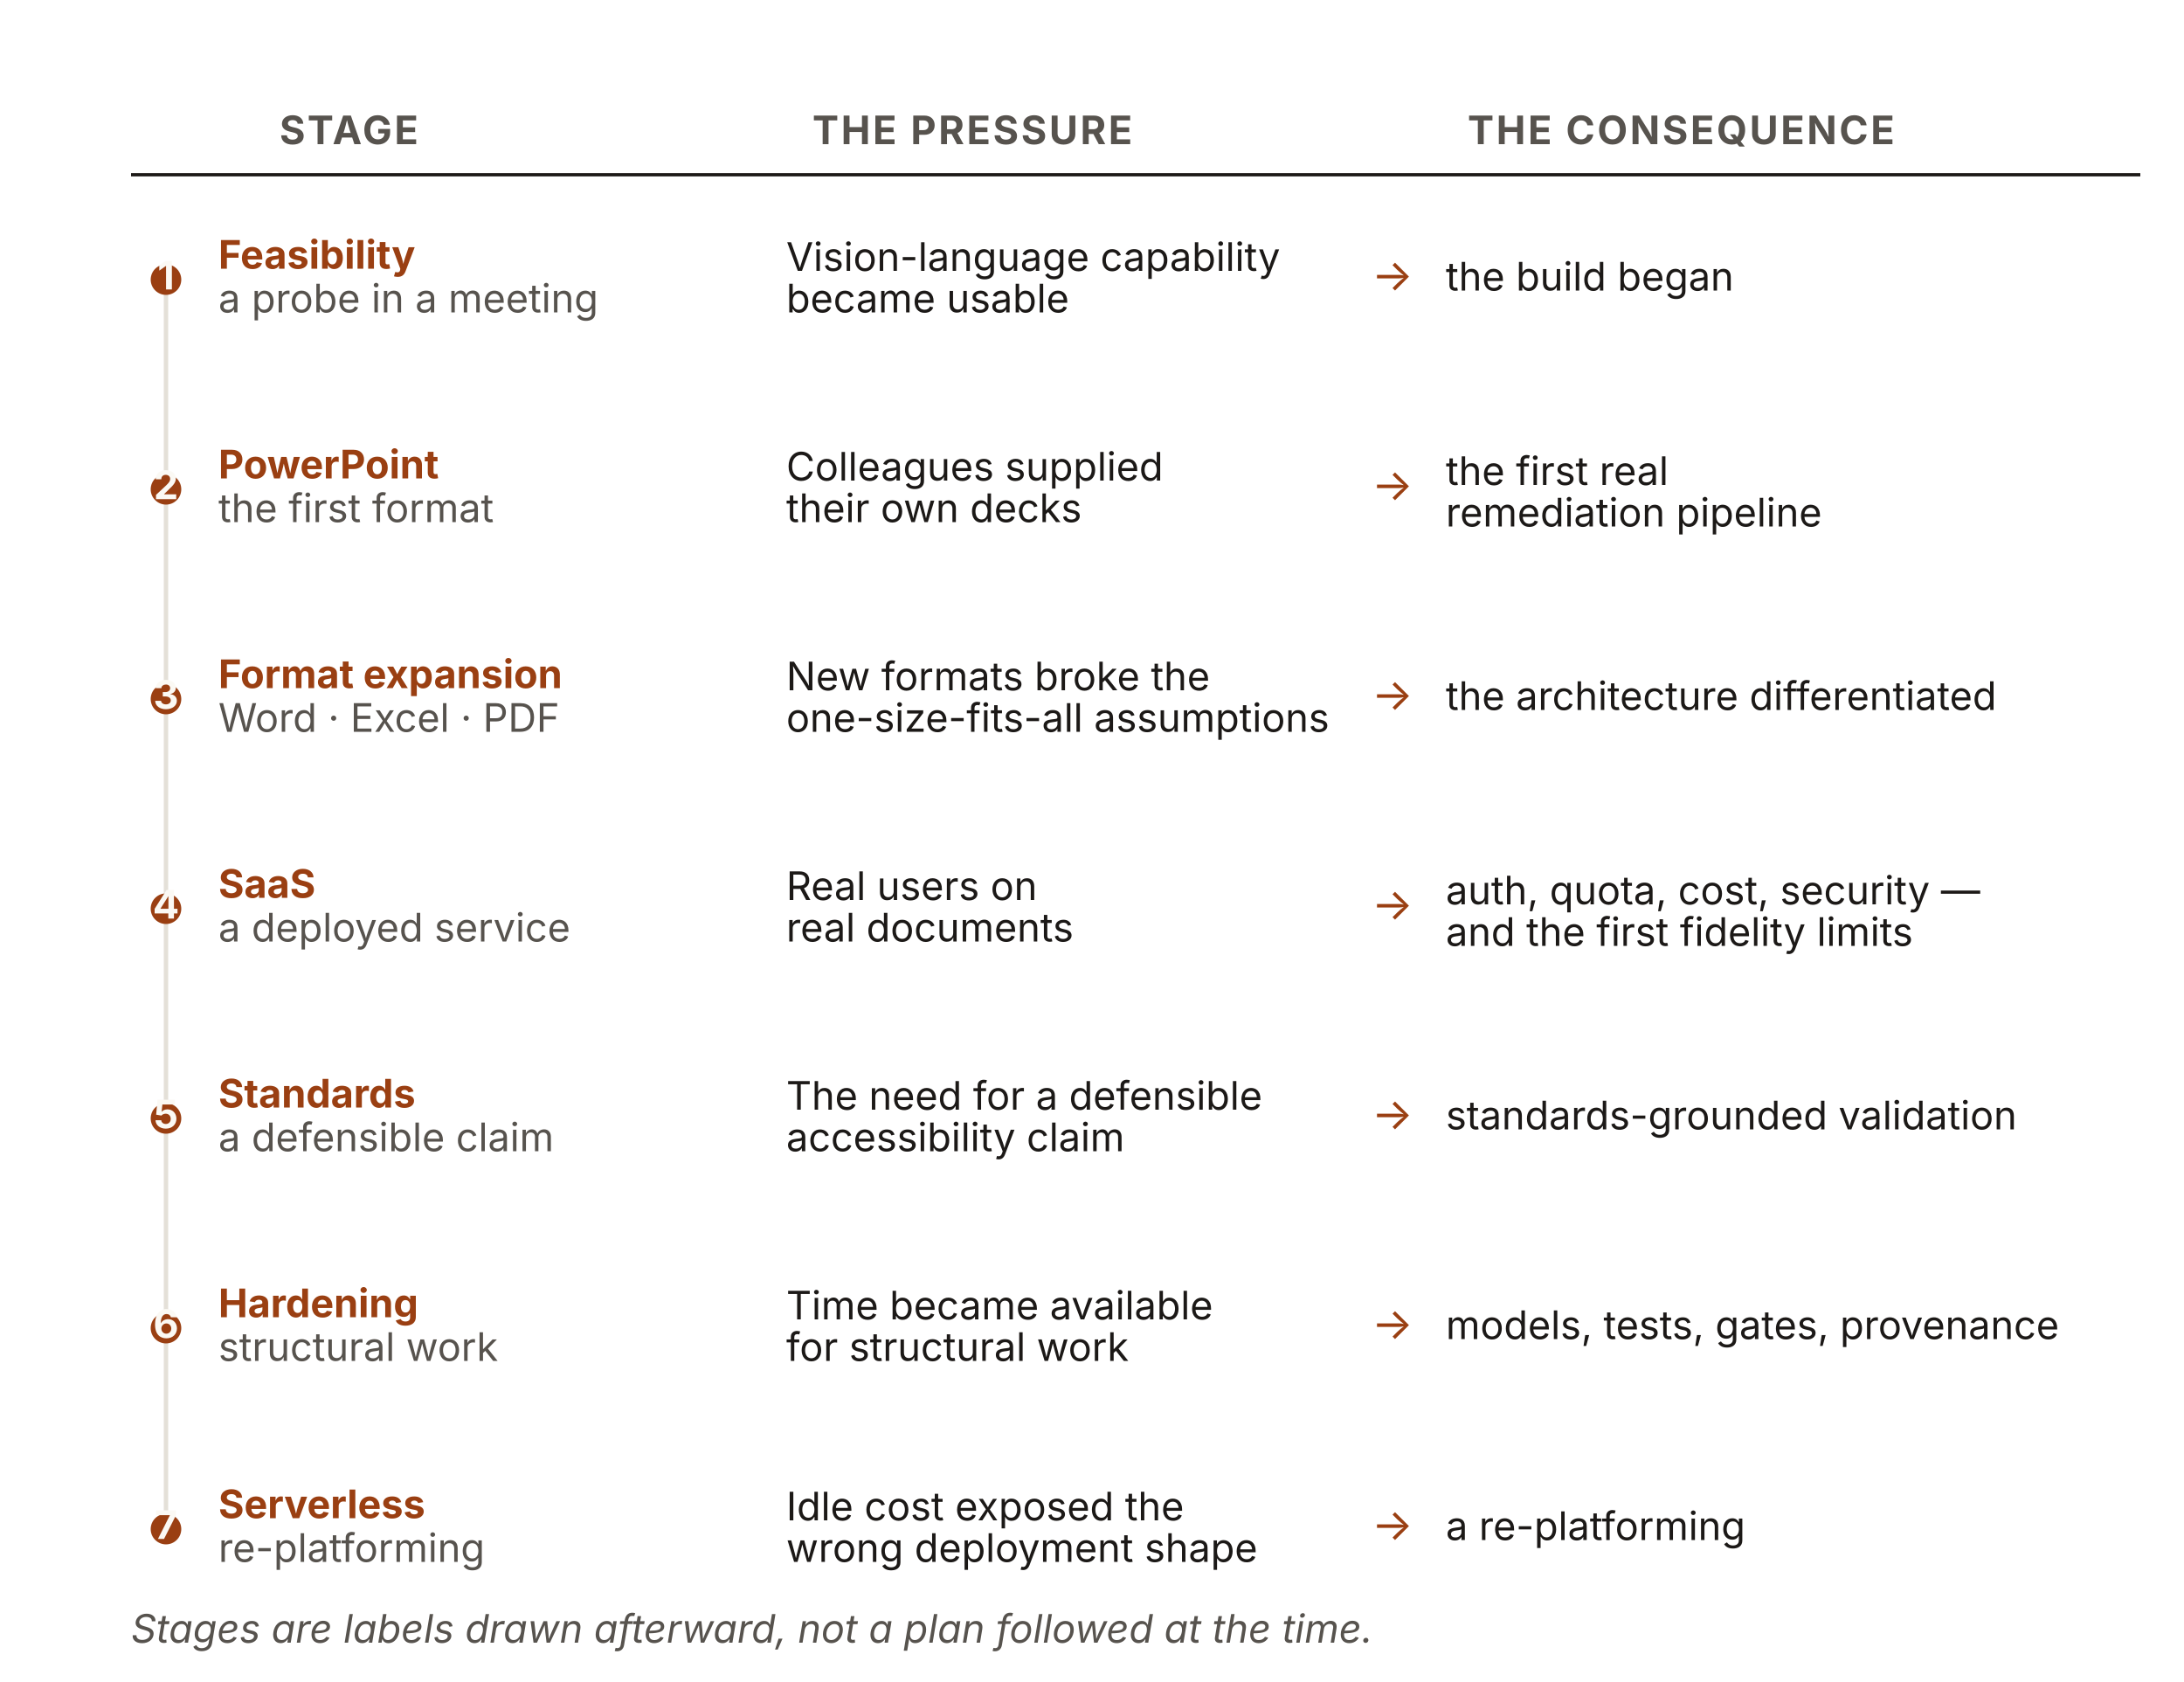
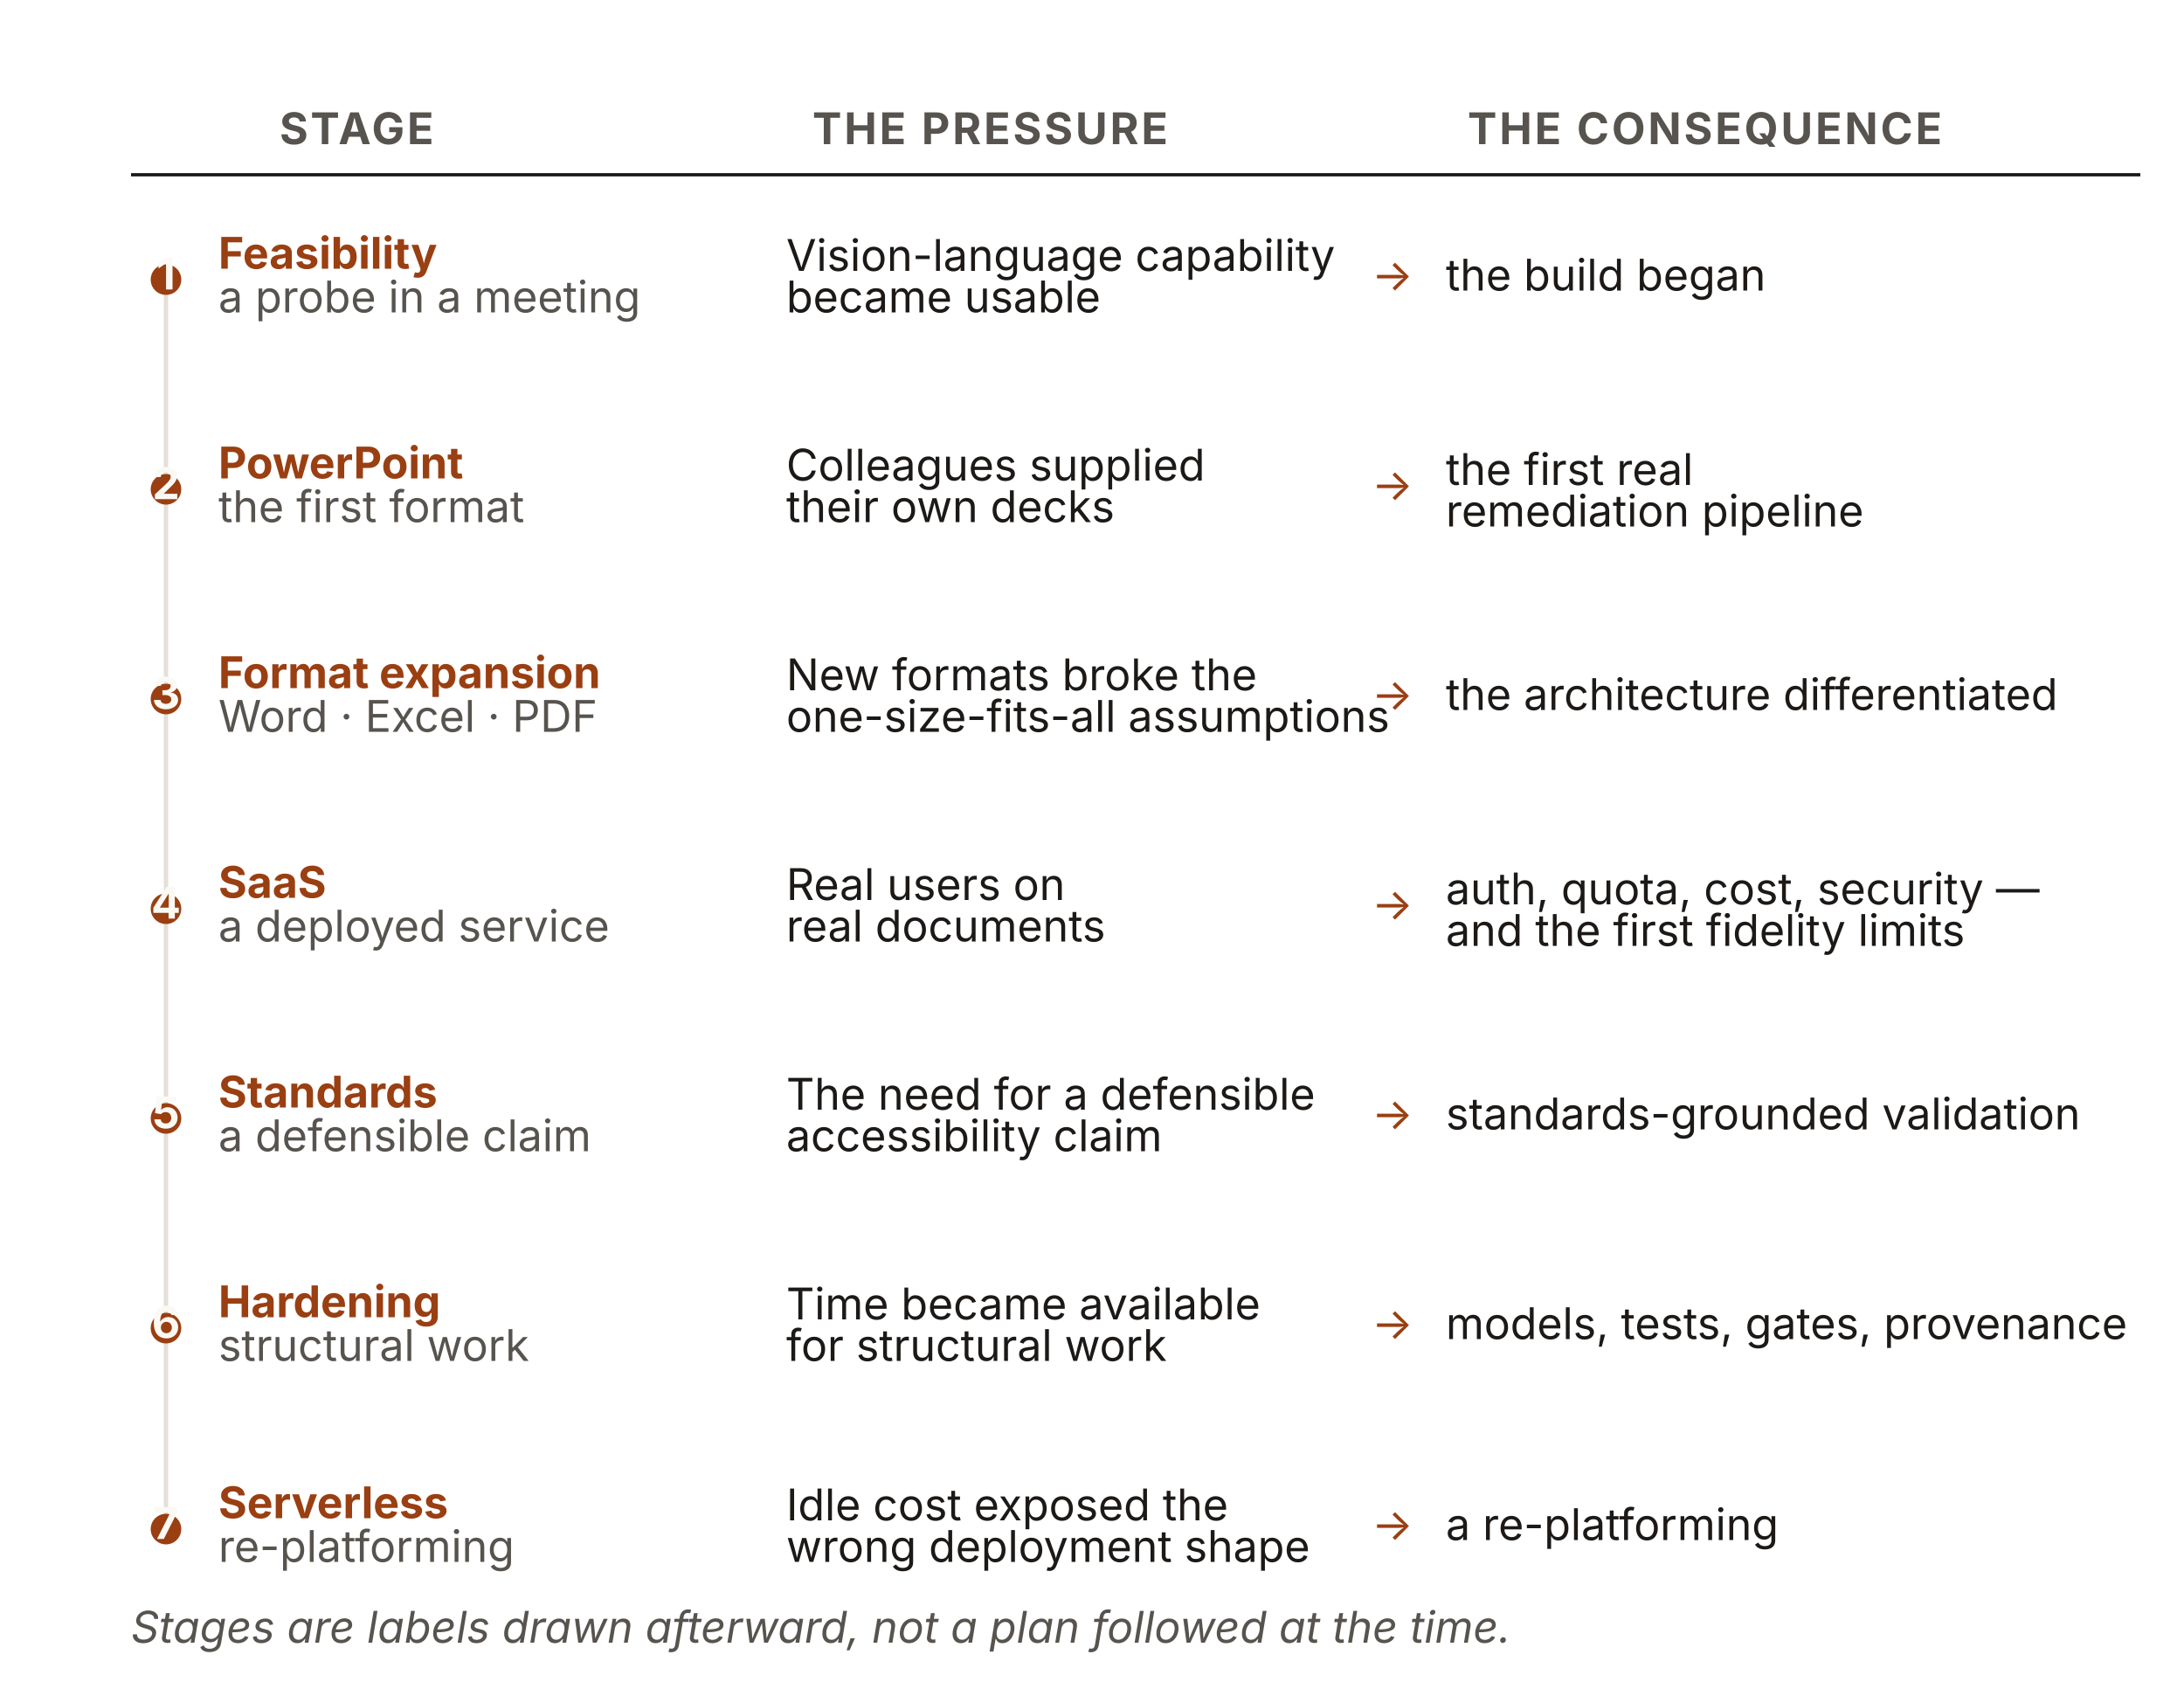
<svg xmlns="http://www.w3.org/2000/svg" viewBox="0 0 1000 770" role="img" aria-labelledby="bsTitle bsDesc" font-family="'Source Sans 3', -apple-system, 'Segoe UI', sans-serif">
-   <text x="128" y="66" font-size="18" font-weight="700" letter-spacing="0.06em" fill="#57534e">STAGE</text>
-   <text x="372" y="66" font-size="18" font-weight="700" letter-spacing="0.06em" fill="#57534e">THE PRESSURE</text>
-   <text x="672" y="66" font-size="18" font-weight="700" letter-spacing="0.06em" fill="#57534e">THE CONSEQUENCE</text>
+   <text x="128" y="66" font-size="20" font-weight="700" letter-spacing="0.06em" fill="#57534e">STAGE</text>
+   <text x="372" y="66" font-size="20" font-weight="700" letter-spacing="0.06em" fill="#57534e">THE PRESSURE</text>
+   <text x="672" y="66" font-size="20" font-weight="700" letter-spacing="0.06em" fill="#57534e">THE CONSEQUENCE</text>
  <line x1="60" y1="80" x2="980" y2="80" stroke="#1c1917" stroke-width="1.5" />
  <line x1="76" y1="128" x2="76" y2="700" stroke="#e4e0d8" stroke-width="2" />
  <circle cx="76" cy="128" r="7" fill="#9a3f12" />
-   <text x="76" y="132.5" text-anchor="middle" font-size="18" font-weight="700" fill="#fbf9f4">1</text>
-   <text x="100" y="123" font-size="18" font-weight="700" fill="#9a3f12">Feasibility</text>
-   <text x="100" y="143" font-size="18" fill="#57534e">a probe in a meeting</text>
-   <text x="360" y="124" font-size="18" fill="#1c1917">Vision-language capability</text>
-   <text x="360" y="143" font-size="18" fill="#1c1917">became usable</text>
+   <text x="76" y="132.5" text-anchor="middle" font-size="20" font-weight="700" fill="#fbf9f4">1</text>
+   <text x="100" y="123" font-size="20" font-weight="700" fill="#9a3f12">Feasibility</text>
+   <text x="100" y="143" font-size="20" fill="#57534e">a probe in a meeting</text>
+   <text x="360" y="124" font-size="20" fill="#1c1917">Vision-language capability</text>
+   <text x="360" y="143" font-size="20" fill="#1c1917">became usable</text>
  <text x="628" y="133" font-size="20" fill="#9a3f12">→</text>
-   <text x="662" y="133" font-size="18" fill="#1c1917">the build began</text>
+   <text x="662" y="133" font-size="20" fill="#1c1917">the build began</text>
  <circle cx="76" cy="224" r="7" fill="#9a3f12" />
-   <text x="76" y="228.5" text-anchor="middle" font-size="18" font-weight="700" fill="#fbf9f4">2</text>
-   <text x="100" y="219" font-size="18" font-weight="700" fill="#9a3f12">PowerPoint</text>
-   <text x="100" y="239" font-size="18" fill="#57534e">the first format</text>
-   <text x="360" y="220" font-size="18" fill="#1c1917">Colleagues supplied</text>
-   <text x="360" y="239" font-size="18" fill="#1c1917">their own decks</text>
+   <text x="76" y="228.5" text-anchor="middle" font-size="20" font-weight="700" fill="#fbf9f4">2</text>
+   <text x="100" y="219" font-size="20" font-weight="700" fill="#9a3f12">PowerPoint</text>
+   <text x="100" y="239" font-size="20" fill="#57534e">the first format</text>
+   <text x="360" y="220" font-size="20" fill="#1c1917">Colleagues supplied</text>
+   <text x="360" y="239" font-size="20" fill="#1c1917">their own decks</text>
  <text x="628" y="229" font-size="20" fill="#9a3f12">→</text>
-   <text x="662" y="222" font-size="18" fill="#1c1917">the first real</text>
-   <text x="662" y="241" font-size="18" fill="#1c1917">remediation pipeline</text>
+   <text x="662" y="222" font-size="20" fill="#1c1917">the first real</text>
+   <text x="662" y="241" font-size="20" fill="#1c1917">remediation pipeline</text>
  <circle cx="76" cy="320" r="7" fill="#9a3f12" />
-   <text x="76" y="324.5" text-anchor="middle" font-size="18" font-weight="700" fill="#fbf9f4">3</text>
-   <text x="100" y="315" font-size="18" font-weight="700" fill="#9a3f12">Format expansion</text>
-   <text x="100" y="335" font-size="18" fill="#57534e">Word · Excel · PDF</text>
-   <text x="360" y="316" font-size="18" fill="#1c1917">New formats broke the</text>
-   <text x="360" y="335" font-size="18" fill="#1c1917">one-size-fits-all assumptions</text>
+   <text x="76" y="324.5" text-anchor="middle" font-size="20" font-weight="700" fill="#fbf9f4">3</text>
+   <text x="100" y="315" font-size="20" font-weight="700" fill="#9a3f12">Format expansion</text>
+   <text x="100" y="335" font-size="20" fill="#57534e">Word · Excel · PDF</text>
+   <text x="360" y="316" font-size="20" fill="#1c1917">New formats broke the</text>
+   <text x="360" y="335" font-size="20" fill="#1c1917">one-size-fits-all assumptions</text>
  <text x="628" y="325" font-size="20" fill="#9a3f12">→</text>
-   <text x="662" y="325" font-size="18" fill="#1c1917">the architecture differentiated</text>
+   <text x="662" y="325" font-size="20" fill="#1c1917">the architecture differentiated</text>
  <circle cx="76" cy="416" r="7" fill="#9a3f12" />
-   <text x="76" y="420.5" text-anchor="middle" font-size="18" font-weight="700" fill="#fbf9f4">4</text>
-   <text x="100" y="411" font-size="18" font-weight="700" fill="#9a3f12">SaaS</text>
-   <text x="100" y="431" font-size="18" fill="#57534e">a deployed service</text>
-   <text x="360" y="412" font-size="18" fill="#1c1917">Real users on</text>
-   <text x="360" y="431" font-size="18" fill="#1c1917">real documents</text>
+   <text x="76" y="420.5" text-anchor="middle" font-size="20" font-weight="700" fill="#fbf9f4">4</text>
+   <text x="100" y="411" font-size="20" font-weight="700" fill="#9a3f12">SaaS</text>
+   <text x="100" y="431" font-size="20" fill="#57534e">a deployed service</text>
+   <text x="360" y="412" font-size="20" fill="#1c1917">Real users on</text>
+   <text x="360" y="431" font-size="20" fill="#1c1917">real documents</text>
  <text x="628" y="421" font-size="20" fill="#9a3f12">→</text>
-   <text x="662" y="414" font-size="18" fill="#1c1917">auth, quota, cost, security —</text>
-   <text x="662" y="433" font-size="18" fill="#1c1917">and the first fidelity limits</text>
+   <text x="662" y="414" font-size="20" fill="#1c1917">auth, quota, cost, security —</text>
+   <text x="662" y="433" font-size="20" fill="#1c1917">and the first fidelity limits</text>
  <circle cx="76" cy="512" r="7" fill="#9a3f12" />
-   <text x="76" y="516.5" text-anchor="middle" font-size="18" font-weight="700" fill="#fbf9f4">5</text>
-   <text x="100" y="507" font-size="18" font-weight="700" fill="#9a3f12">Standards</text>
-   <text x="100" y="527" font-size="18" fill="#57534e">a defensible claim</text>
-   <text x="360" y="508" font-size="18" fill="#1c1917">The need for a defensible</text>
-   <text x="360" y="527" font-size="18" fill="#1c1917">accessibility claim</text>
+   <text x="76" y="516.5" text-anchor="middle" font-size="20" font-weight="700" fill="#fbf9f4">5</text>
+   <text x="100" y="507" font-size="20" font-weight="700" fill="#9a3f12">Standards</text>
+   <text x="100" y="527" font-size="20" fill="#57534e">a defensible claim</text>
+   <text x="360" y="508" font-size="20" fill="#1c1917">The need for a defensible</text>
+   <text x="360" y="527" font-size="20" fill="#1c1917">accessibility claim</text>
  <text x="628" y="517" font-size="20" fill="#9a3f12">→</text>
-   <text x="662" y="517" font-size="18" fill="#1c1917">standards-grounded validation</text>
+   <text x="662" y="517" font-size="20" fill="#1c1917">standards-grounded validation</text>
  <circle cx="76" cy="608" r="7" fill="#9a3f12" />
-   <text x="76" y="612.5" text-anchor="middle" font-size="18" font-weight="700" fill="#fbf9f4">6</text>
-   <text x="100" y="603" font-size="18" font-weight="700" fill="#9a3f12">Hardening</text>
-   <text x="100" y="623" font-size="18" fill="#57534e">structural work</text>
-   <text x="360" y="604" font-size="18" fill="#1c1917">Time became available</text>
-   <text x="360" y="623" font-size="18" fill="#1c1917">for structural work</text>
+   <text x="76" y="612.5" text-anchor="middle" font-size="20" font-weight="700" fill="#fbf9f4">6</text>
+   <text x="100" y="603" font-size="20" font-weight="700" fill="#9a3f12">Hardening</text>
+   <text x="100" y="623" font-size="20" fill="#57534e">structural work</text>
+   <text x="360" y="604" font-size="20" fill="#1c1917">Time became available</text>
+   <text x="360" y="623" font-size="20" fill="#1c1917">for structural work</text>
  <text x="628" y="613" font-size="20" fill="#9a3f12">→</text>
-   <text x="662" y="613" font-size="18" fill="#1c1917">models, tests, gates, provenance</text>
+   <text x="662" y="613" font-size="20" fill="#1c1917">models, tests, gates, provenance</text>
  <circle cx="76" cy="700" r="7" fill="#9a3f12" />
-   <text x="76" y="704.5" text-anchor="middle" font-size="18" font-weight="700" fill="#fbf9f4">7</text>
-   <text x="100" y="695" font-size="18" font-weight="700" fill="#9a3f12">Serverless</text>
-   <text x="100" y="715" font-size="18" fill="#57534e">re-platforming</text>
-   <text x="360" y="696" font-size="18" fill="#1c1917">Idle cost exposed the</text>
-   <text x="360" y="715" font-size="18" fill="#1c1917">wrong deployment shape</text>
+   <text x="76" y="704.5" text-anchor="middle" font-size="20" font-weight="700" fill="#fbf9f4">7</text>
+   <text x="100" y="695" font-size="20" font-weight="700" fill="#9a3f12">Serverless</text>
+   <text x="100" y="715" font-size="20" fill="#57534e">re-platforming</text>
+   <text x="360" y="696" font-size="20" fill="#1c1917">Idle cost exposed the</text>
+   <text x="360" y="715" font-size="20" fill="#1c1917">wrong deployment shape</text>
  <text x="628" y="705" font-size="20" fill="#9a3f12">→</text>
-   <text x="662" y="705" font-size="18" fill="#1c1917">a re-platforming</text>
-   <text x="60" y="752" font-size="18" font-style="italic" fill="#57534e">Stages are labels drawn afterward, not a plan followed at the time.</text>
+   <text x="662" y="705" font-size="20" fill="#1c1917">a re-platforming</text>
+   <text x="60" y="752" font-size="20" font-style="italic" fill="#57534e">Stages are labels drawn afterward, not a plan followed at the time.</text>
</svg>
